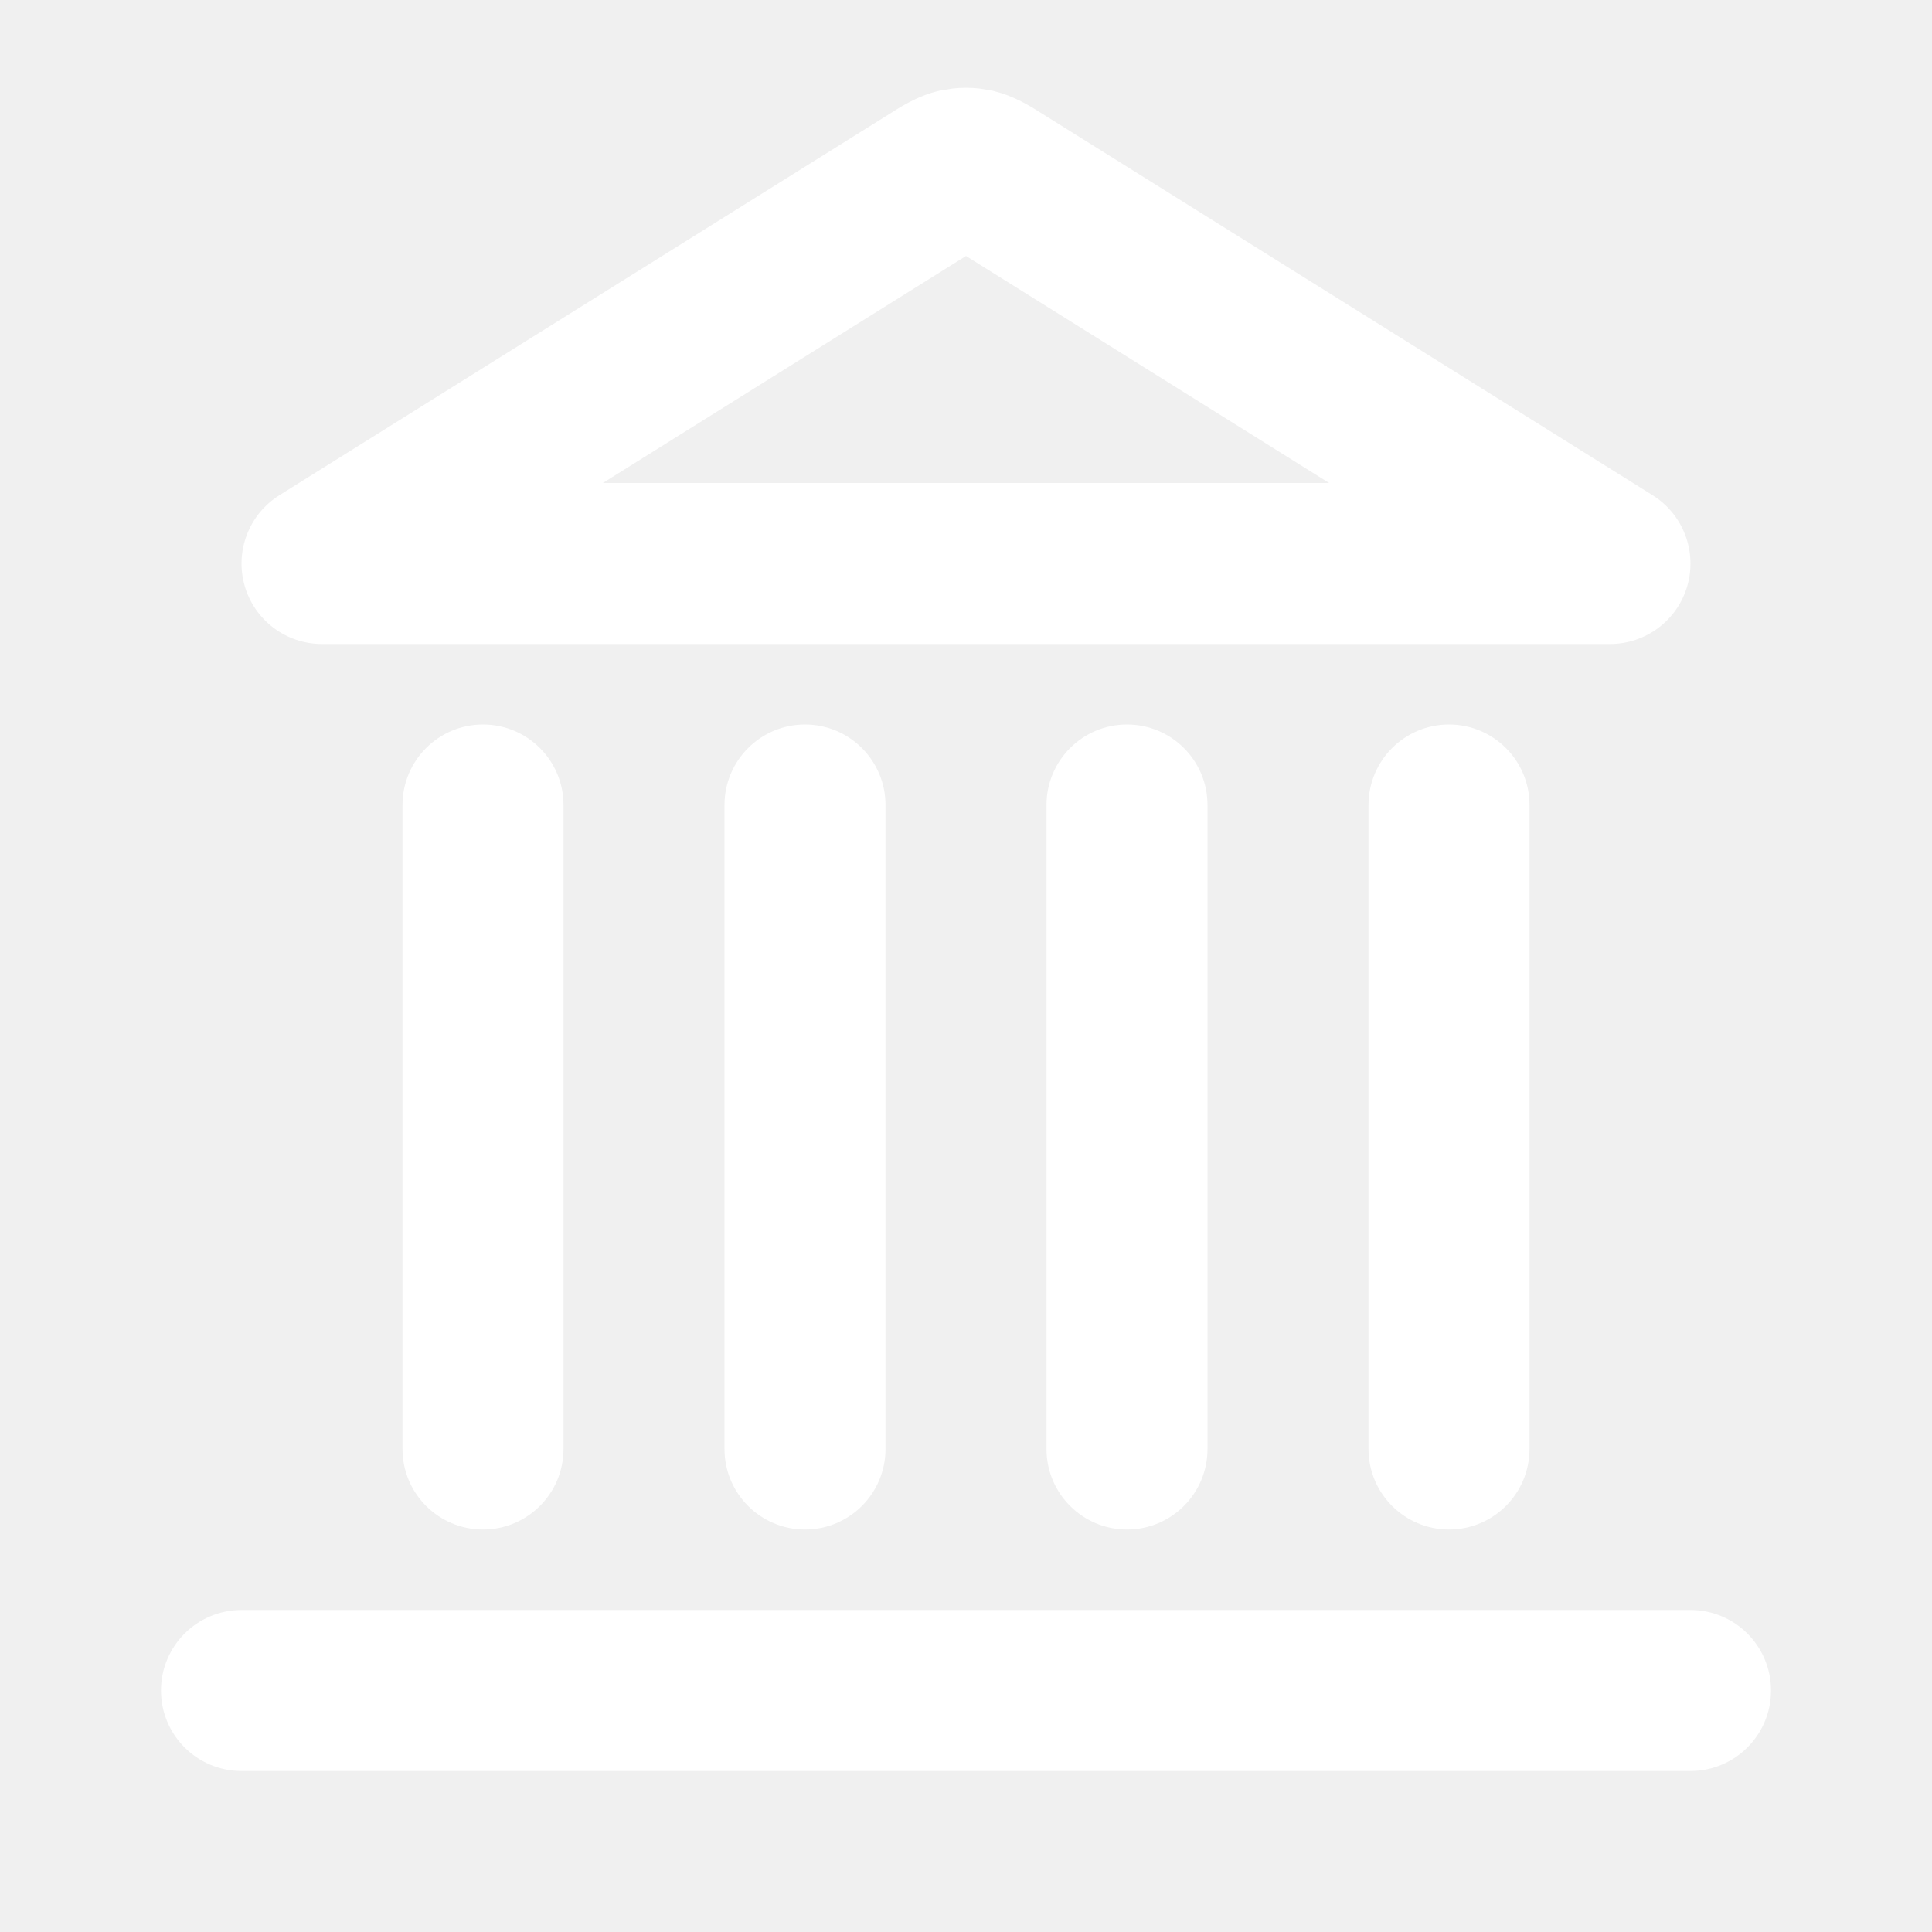
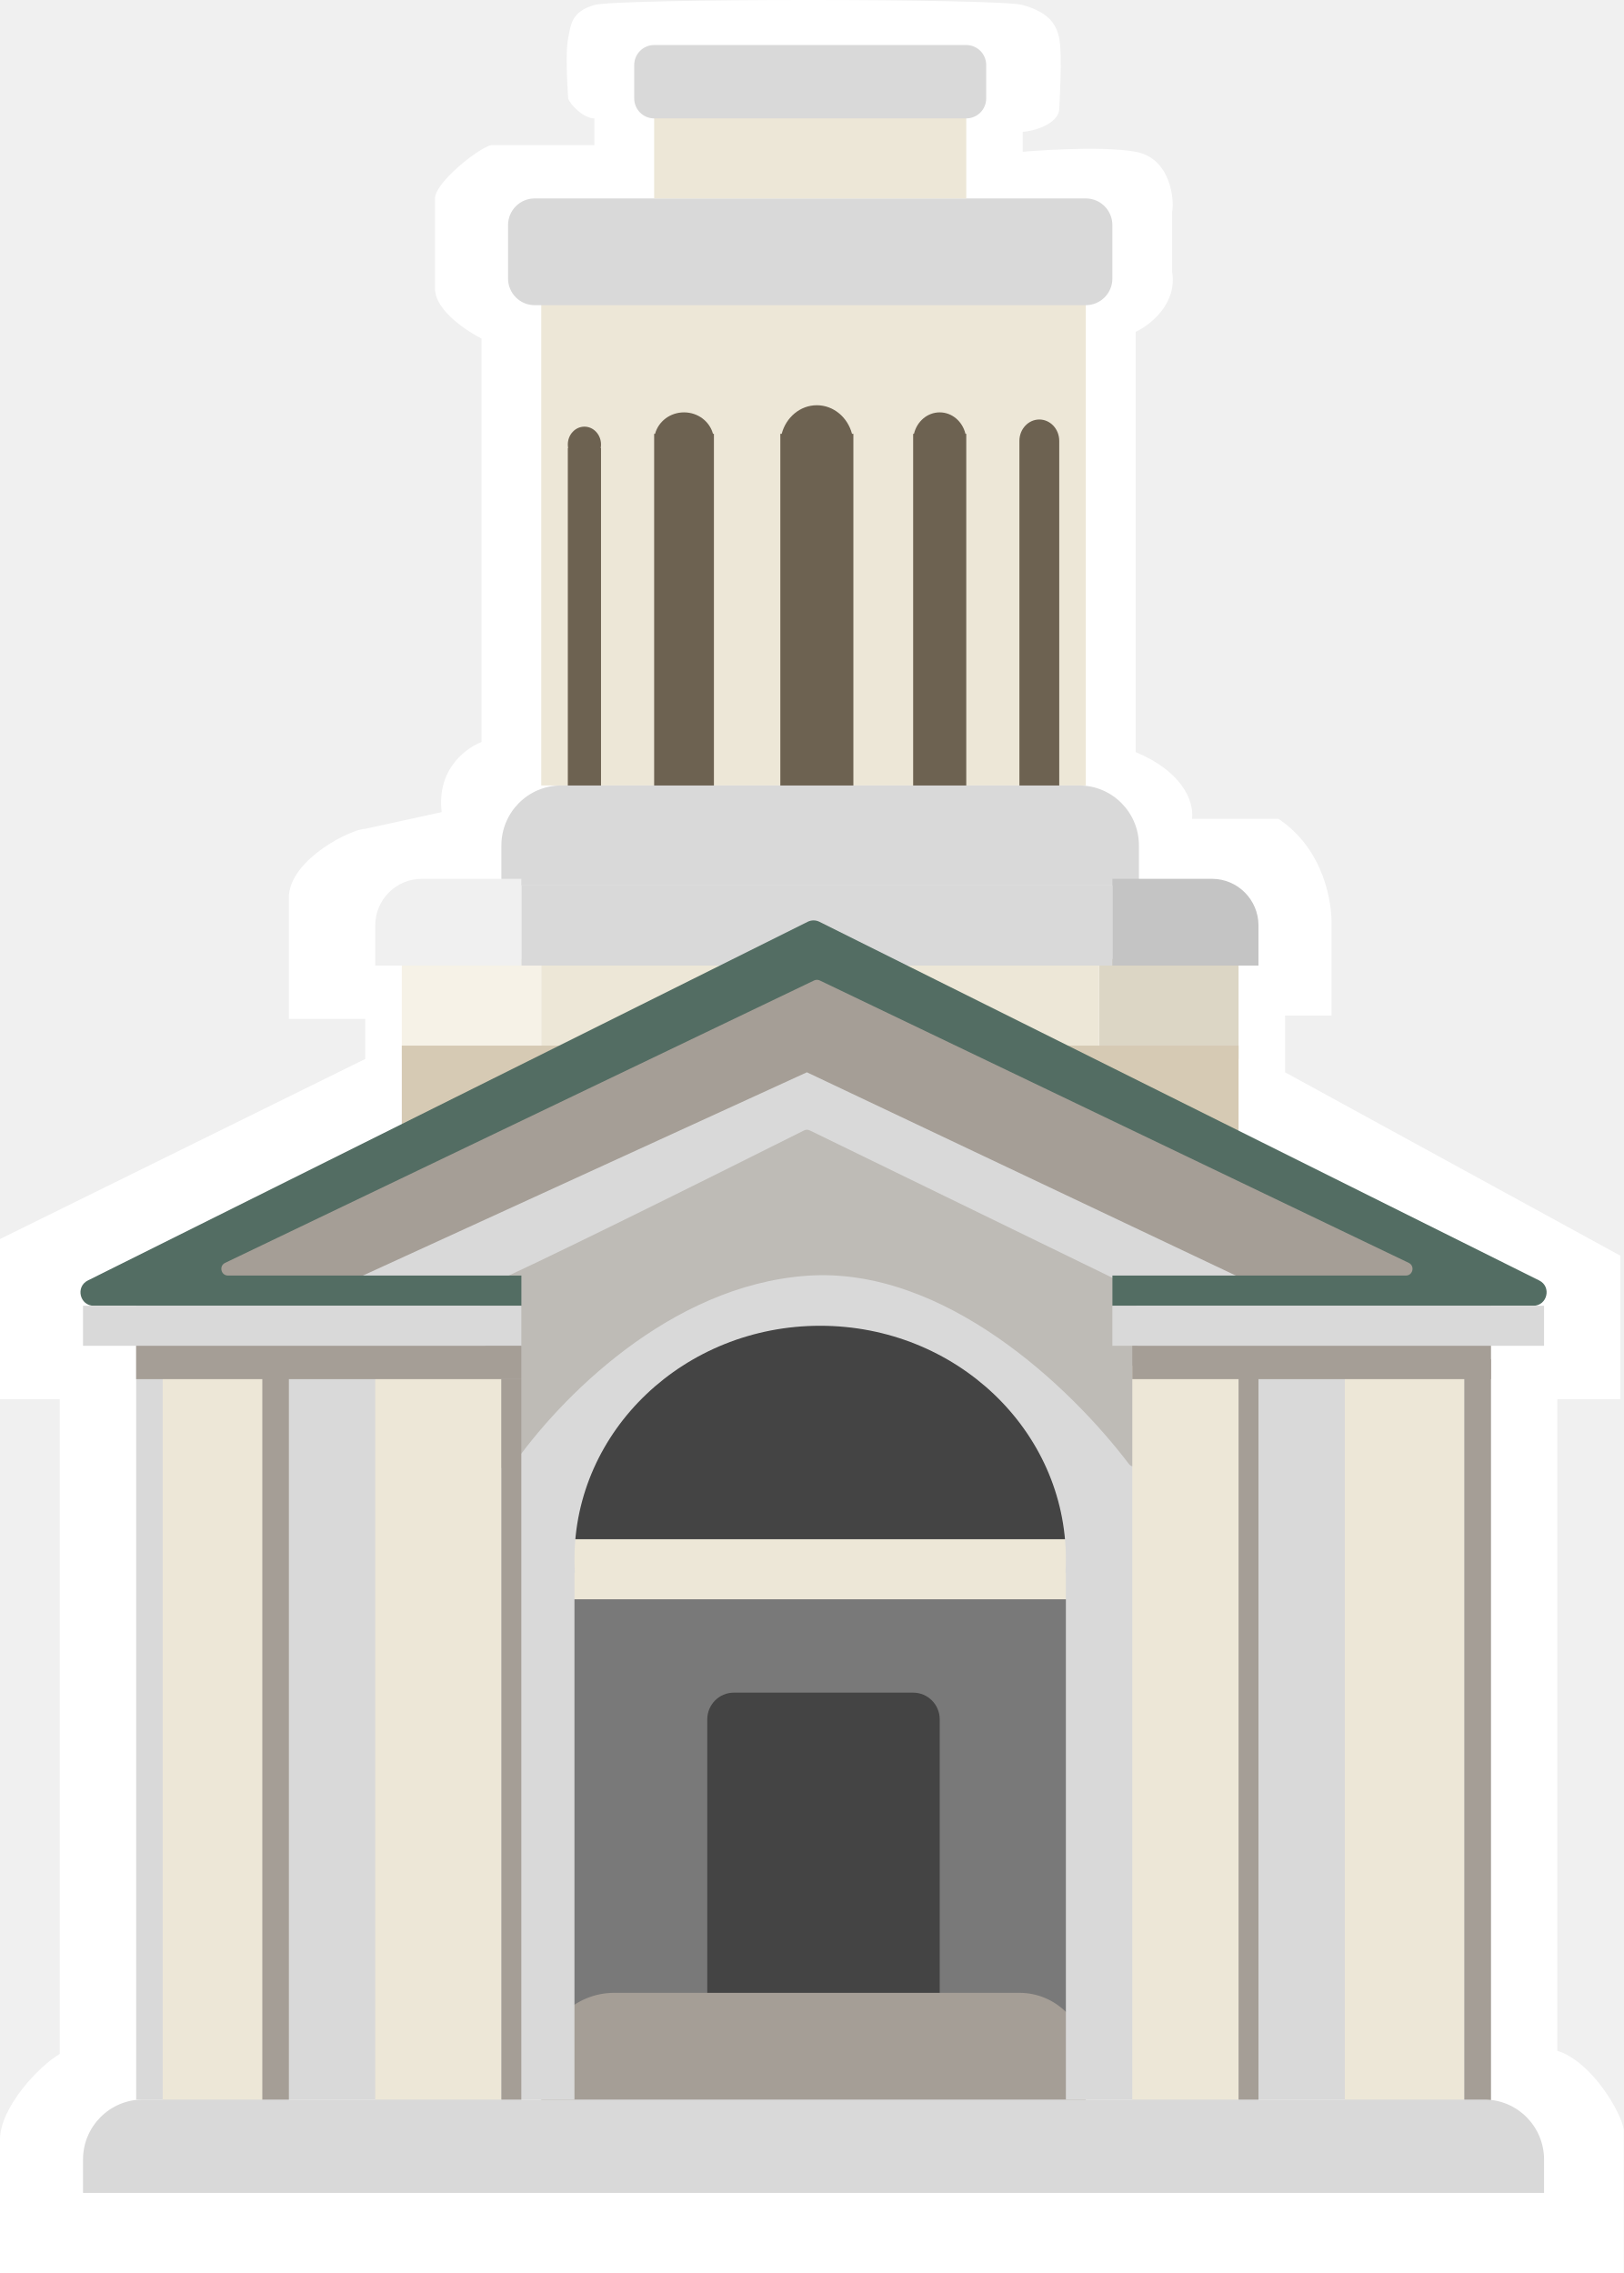
- <svg xmlns="http://www.w3.org/2000/svg" width="57" height="57" viewBox="0 0 57 57" fill="none">
-   <path id="Icon (Stroke)" d="M49.875 47.5C51.187 47.5 52.25 48.564 52.25 49.875C52.25 51.187 51.187 52.25 49.875 52.25H7.125C5.813 52.25 4.75 51.187 4.75 49.875C4.75 48.564 5.814 47.5 7.125 47.5H49.875ZM11.875 42.75V23.75C11.875 22.439 12.938 21.375 14.25 21.375C15.562 21.375 16.625 22.439 16.625 23.75V42.75C16.625 44.062 15.562 45.125 14.25 45.125C12.938 45.125 11.875 44.062 11.875 42.75ZM21.375 42.75V23.75C21.375 22.439 22.439 21.375 23.75 21.375C25.061 21.375 26.125 22.439 26.125 23.75V42.75C26.125 44.062 25.062 45.125 23.75 45.125C22.438 45.125 21.375 44.062 21.375 42.75ZM30.875 42.75V23.75C30.875 22.439 31.939 21.375 33.25 21.375C34.562 21.375 35.625 22.439 35.625 23.75V42.75C35.625 44.062 34.562 45.125 33.25 45.125C31.938 45.125 30.875 44.062 30.875 42.75ZM40.375 42.75V23.75C40.375 22.439 41.438 21.375 42.75 21.375C44.062 21.375 45.125 22.439 45.125 23.75V42.75C45.125 44.062 44.062 45.125 42.75 45.125C41.438 45.125 40.375 44.062 40.375 42.75ZM28.897 2.612L29.289 2.677L29.539 2.747C30.109 2.928 30.576 3.247 30.766 3.366L48.759 14.612C49.657 15.174 50.074 16.264 49.782 17.282C49.49 18.3 48.559 19 47.5 19H9.5C8.441 19 7.51 18.3 7.218 17.282C6.926 16.264 7.343 15.174 8.241 14.612L26.234 3.366C26.452 3.23 27.03 2.832 27.711 2.677L28.103 2.612C28.367 2.582 28.633 2.582 28.897 2.612ZM17.785 14.25H39.215L28.5 7.552L17.785 14.25Z" fill="#ffffff" />
+ <svg xmlns="http://www.w3.org/2000/svg" width="80" height="112" viewBox="0 0 80 112" fill="none">
+   <path d="M0 68.942V61.053L17.996 52.179V50.207H14.233V44.126C14.364 42.285 17.341 40.839 17.996 40.839L21.759 40.017C21.497 37.782 23.122 36.785 23.722 36.566V16.681C23.198 16.418 21.431 15.366 21.431 14.216V9.778C21.431 8.989 23.613 7.258 24.213 7.149H29.284V5.834C28.761 5.834 28.101 5.177 27.992 4.848C27.937 3.917 27.861 2.547 27.992 1.89C28.123 1.232 28.139 0.575 29.284 0.246C30.429 -0.082 49.243 -0.082 50.389 0.246C51.534 0.575 52.025 1.068 52.188 1.89C52.352 2.712 52.188 5.341 52.188 5.341C52.188 6.13 50.825 6.491 50.389 6.491V7.478C50.389 7.478 54.151 7.149 55.951 7.478C57.751 7.806 57.86 9.997 57.751 10.436V13.394C58.012 14.972 56.66 16.023 55.951 16.352V37.059C58.176 37.98 58.841 39.415 58.732 40.346H62.986C65.341 41.924 65.603 44.654 65.603 45.421V50.043H63.313V52.836L79.836 61.875V68.942H76.728V101.052C78.429 101.578 79.891 104.112 80 104.933V112H0V105.426C0 103.849 1.909 101.809 2.945 101.206V68.942H0Z" fill="white" />
+   <path d="M19.796 47.249H26.667V52.179H19.796V47.249Z" fill="#F6F2E7" />
+   <path d="M24.376 75.844H57.751V78.803H24.376V75.844Z" fill="#EDE7D7" />
+   <path d="M24.376 64.012H57.751V75.844H24.376V64.012Z" fill="#444444" />
+   <path d="M25.358 78.803H57.751V99.181H25.358V78.803Z" fill="#797979" />
+   <path d="M34.847 84.719C34.847 83.993 35.433 83.404 36.155 83.404H44.99C45.713 83.404 46.299 83.993 46.299 84.719V99.181H34.847V84.719Z" fill="#444444" />
+   <path d="M26.667 101.811C26.667 99.814 28.278 98.195 30.266 98.195H50.225C52.032 98.195 53.497 99.667 53.497 101.482V104.44H26.667V101.811Z" fill="#A59E96" />
+   <path d="M54.151 47.249H61.023V52.179H54.151V47.249Z" fill="#DCD6C5" />
+   <path d="M26.667 13.723H53.497V38.703H26.667V13.723Z" fill="#EDE7D7" />
+   <path d="M25.031 11.093C25.031 10.367 25.617 9.778 26.34 9.778H53.497C54.22 9.778 54.806 10.367 54.806 11.093V13.723C54.806 14.449 54.22 15.037 53.497 15.037H26.34C25.617 15.037 25.031 14.449 25.031 13.723V11.093Z" fill="#D9D9D9" />
+   <path d="M32.229 2.547H47.607V9.778H32.229V2.547Z" fill="#EDE7D7" />
+   <path d="M31.247 3.205C31.247 2.66 31.687 2.219 32.229 2.219H47.607C48.15 2.219 48.589 2.66 48.589 3.205V4.848C48.589 5.393 48.15 5.834 47.607 5.834H32.229C31.687 5.834 31.247 5.393 31.247 4.848V3.205Z" fill="#D9D9D9" />
+   <path d="M28.794 21.023C29.245 21.023 29.611 21.417 29.611 21.902C29.611 21.962 29.606 22.021 29.595 22.078H29.611V40.017H27.976V22.078H27.992C27.981 22.021 27.976 21.962 27.976 21.902C27.976 21.417 28.342 21.023 28.794 21.023Z" fill="#6D6251" />
+   <path d="M33.701 20.319C34.388 20.319 34.964 20.768 35.127 21.375H35.174V40.017H32.229V21.375H32.275C32.439 20.768 33.015 20.319 33.701 20.319Z" fill="#6D6251" />
+   <path d="M40.245 19.968C41.069 19.968 41.763 20.563 41.977 21.375H42.045V40.017H38.446V21.375H38.514C38.728 20.563 39.422 19.968 40.245 19.968Z" fill="#6D6251" />
+   <path d="M46.299 20.319C46.908 20.319 47.421 20.768 47.566 21.375H47.607V40.017H44.99V21.375H45.031C45.176 20.768 45.689 20.319 46.299 20.319Z" fill="#6D6251" />
+   <path d="M51.206 20.671C51.749 20.671 52.188 21.143 52.188 21.726V39.666H50.225V21.726C50.225 21.143 50.664 20.671 51.206 20.671Z" fill="#6D6251" />
+   <path d="M24.703 41.661C24.703 40.027 26.022 38.703 27.648 38.703H53.17C54.796 38.703 56.114 40.027 56.114 41.661V43.633H24.703V41.661Z" fill="#D9D9D9" />
+   <path d="M26.667 46.591H54.151V52.179H26.667V46.591Z" fill="#EDE7D7" />
+   <path d="M25.685 43.633H54.806V47.577H25.685V43.633Z" fill="#D9D9D9" />
+   <path d="M18.487 45.605C18.487 44.334 19.512 43.304 20.777 43.304H25.685V47.577H18.487V45.605Z" fill="#F0F0F0" />
+   <path d="M19.796 51.522H61.023V61.053H19.796V51.522Z" fill="#D6CAB4" />
+   <path d="M72.995 62.368H73.456V62.577L73.54 62.615H73.456V103.454H52.515V77.488H52.495C52.508 77.27 52.515 77.051 52.515 76.831C52.515 70.477 47.095 65.326 40.409 65.326C33.723 65.326 28.303 70.477 28.303 76.831C28.303 77.051 28.31 77.27 28.323 77.488H28.303V103.454H6.708V62.368H7.496L40.245 47.577L72.995 62.368Z" fill="#D9D9D9" />
+   <path d="M39.755 52.836L15.706 63.847H9.489L9.98 62.368L40.736 46.756L70.675 61.875L71.329 63.847H62.986L39.755 52.836Z" fill="#A59E96" />
+   <path d="M39.614 55.701C34.977 58.029 25.836 62.574 23.794 63.425C23.654 63.484 23.571 63.626 23.589 63.778L24.592 72.122C24.629 72.43 25.039 72.527 25.216 72.273C27.551 68.922 32.982 63.347 39.755 62.861C46.505 62.377 52.756 68.361 55.618 72.134C55.817 72.396 56.251 72.246 56.239 71.917L55.958 63.717C55.953 63.595 55.883 63.485 55.773 63.432L39.9 55.701C39.808 55.656 39.705 55.655 39.614 55.701Z" fill="#BEBBB6" />
+   <path d="M62.004 45.605C62.004 44.334 60.979 43.304 59.714 43.304H54.806V47.577H62.004V45.605Z" fill="#C4C4C4" />
+   <path d="M39.792 45.421C39.975 45.329 40.19 45.329 40.373 45.421L75.836 63.094C76.455 63.402 76.236 64.34 75.545 64.34H54.808V62.852H69.266C69.614 62.852 69.721 62.377 69.407 62.226L40.391 48.312C40.301 48.269 40.197 48.269 40.108 48.312L11.092 62.226C10.777 62.377 10.884 62.852 11.233 62.852H25.688V64.34H4.62C3.928 64.34 3.71 63.402 4.329 63.094L39.792 45.421Z" fill="#536D63" />
+   <path d="M4.09 64.34H25.685V66.312H4.09V64.34Z" fill="#D9D9D9" />
+   <path d="M54.806 64.34H76.074V66.312H54.806V64.34Z" fill="#D9D9D9" />
+   <path d="M8.016 67.299H13.252V104.44H8.016V67.299Z" fill="#EDE7D7" />
+   <path d="M18.487 67.299H24.703V104.44H18.487V67.299Z" fill="#EDE7D7" />
+   <path d="M55.787 67.299H61.023V104.44H55.787V67.299Z" fill="#EDE7D7" />
+   <path d="M66.258 67.299H72.147V104.44H66.258V67.299Z" fill="#EDE7D7" />
+   <path d="M12.924 66.97H14.233V104.44H12.924V66.97Z" fill="#A59E96" />
+   <path d="M24.703 67.956H25.685V105.426H24.703V67.956Z" fill="#A59E96" />
+   <path d="M61.023 66.97H62.004V104.44H61.023V66.97Z" fill="#A59E96" />
+   <path d="M72.147 66.97H73.456V104.44H72.147V66.97Z" fill="#A59E96" />
+   <path d="M6.708 66.312H25.685V67.956H6.708V66.312Z" fill="#A59E96" />
+   <path d="M55.787 66.312H73.456V67.956H55.787V66.312Z" fill="#A59E96" />
+   <path d="M4.09 106.412C4.09 104.779 5.408 103.454 7.035 103.454H73.129C74.755 103.454 76.074 104.779 76.074 106.412V108.056H4.09V106.412Z" fill="#D9D9D9" />
</svg>
